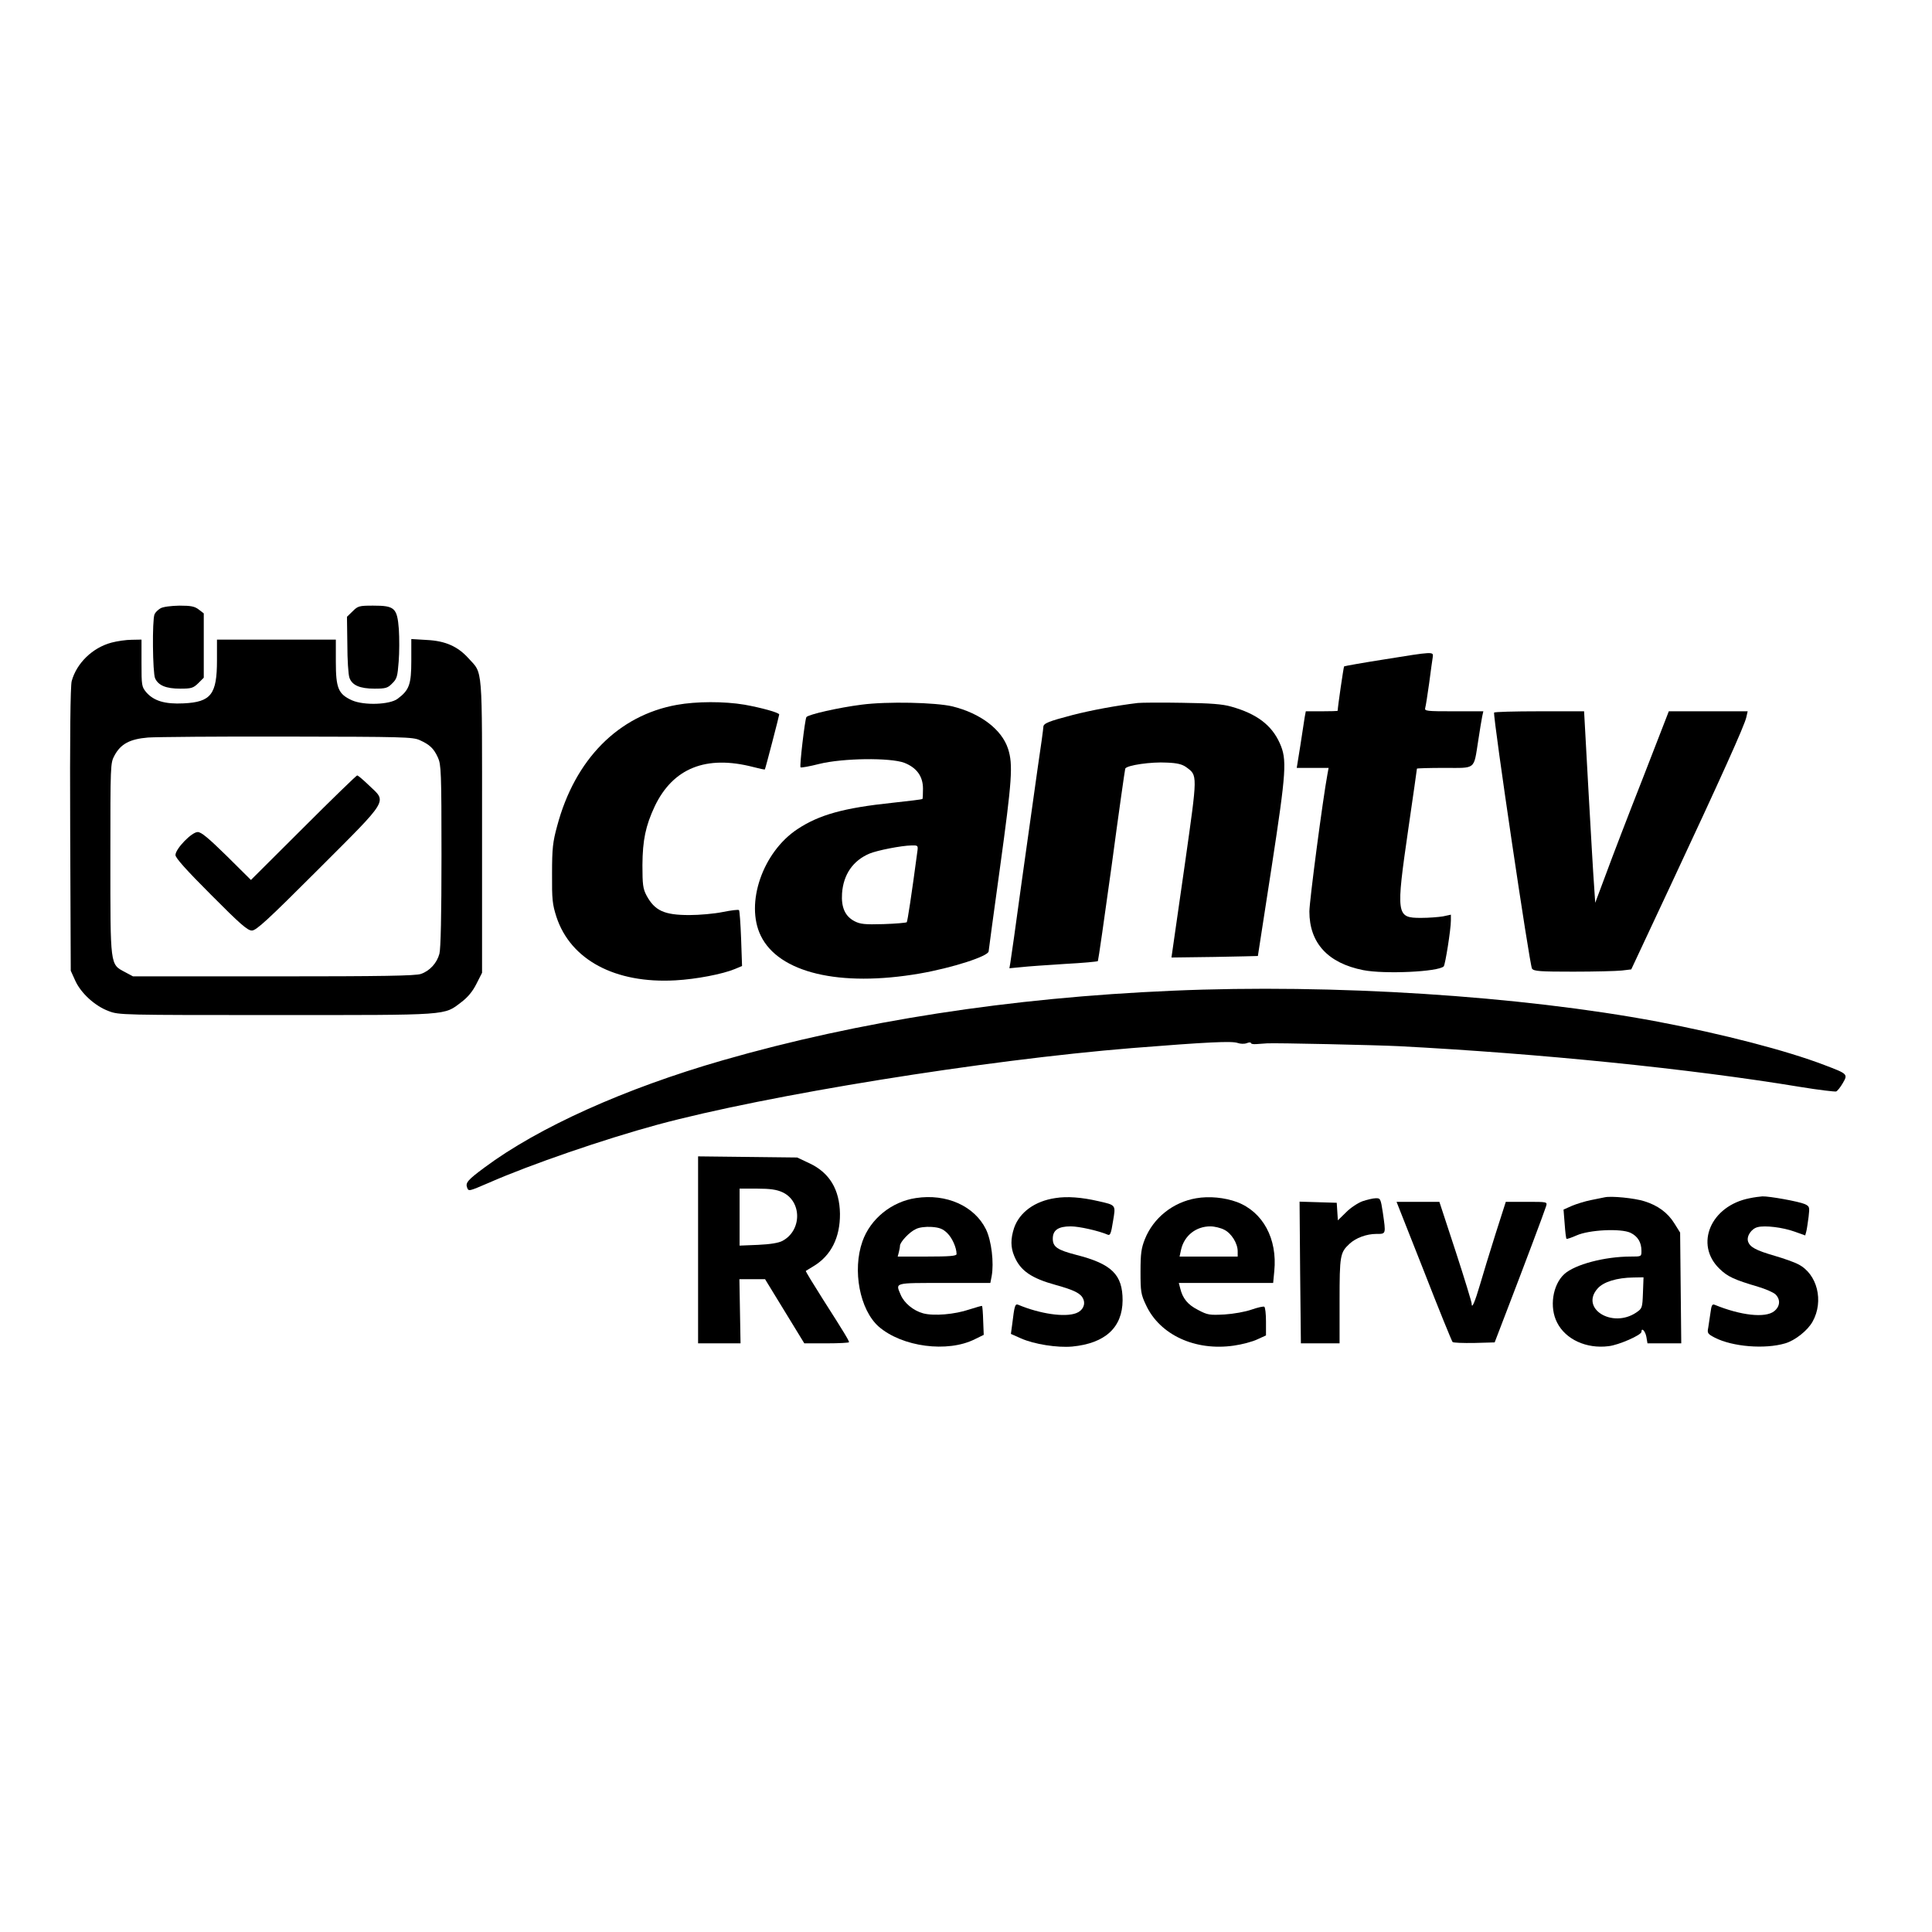
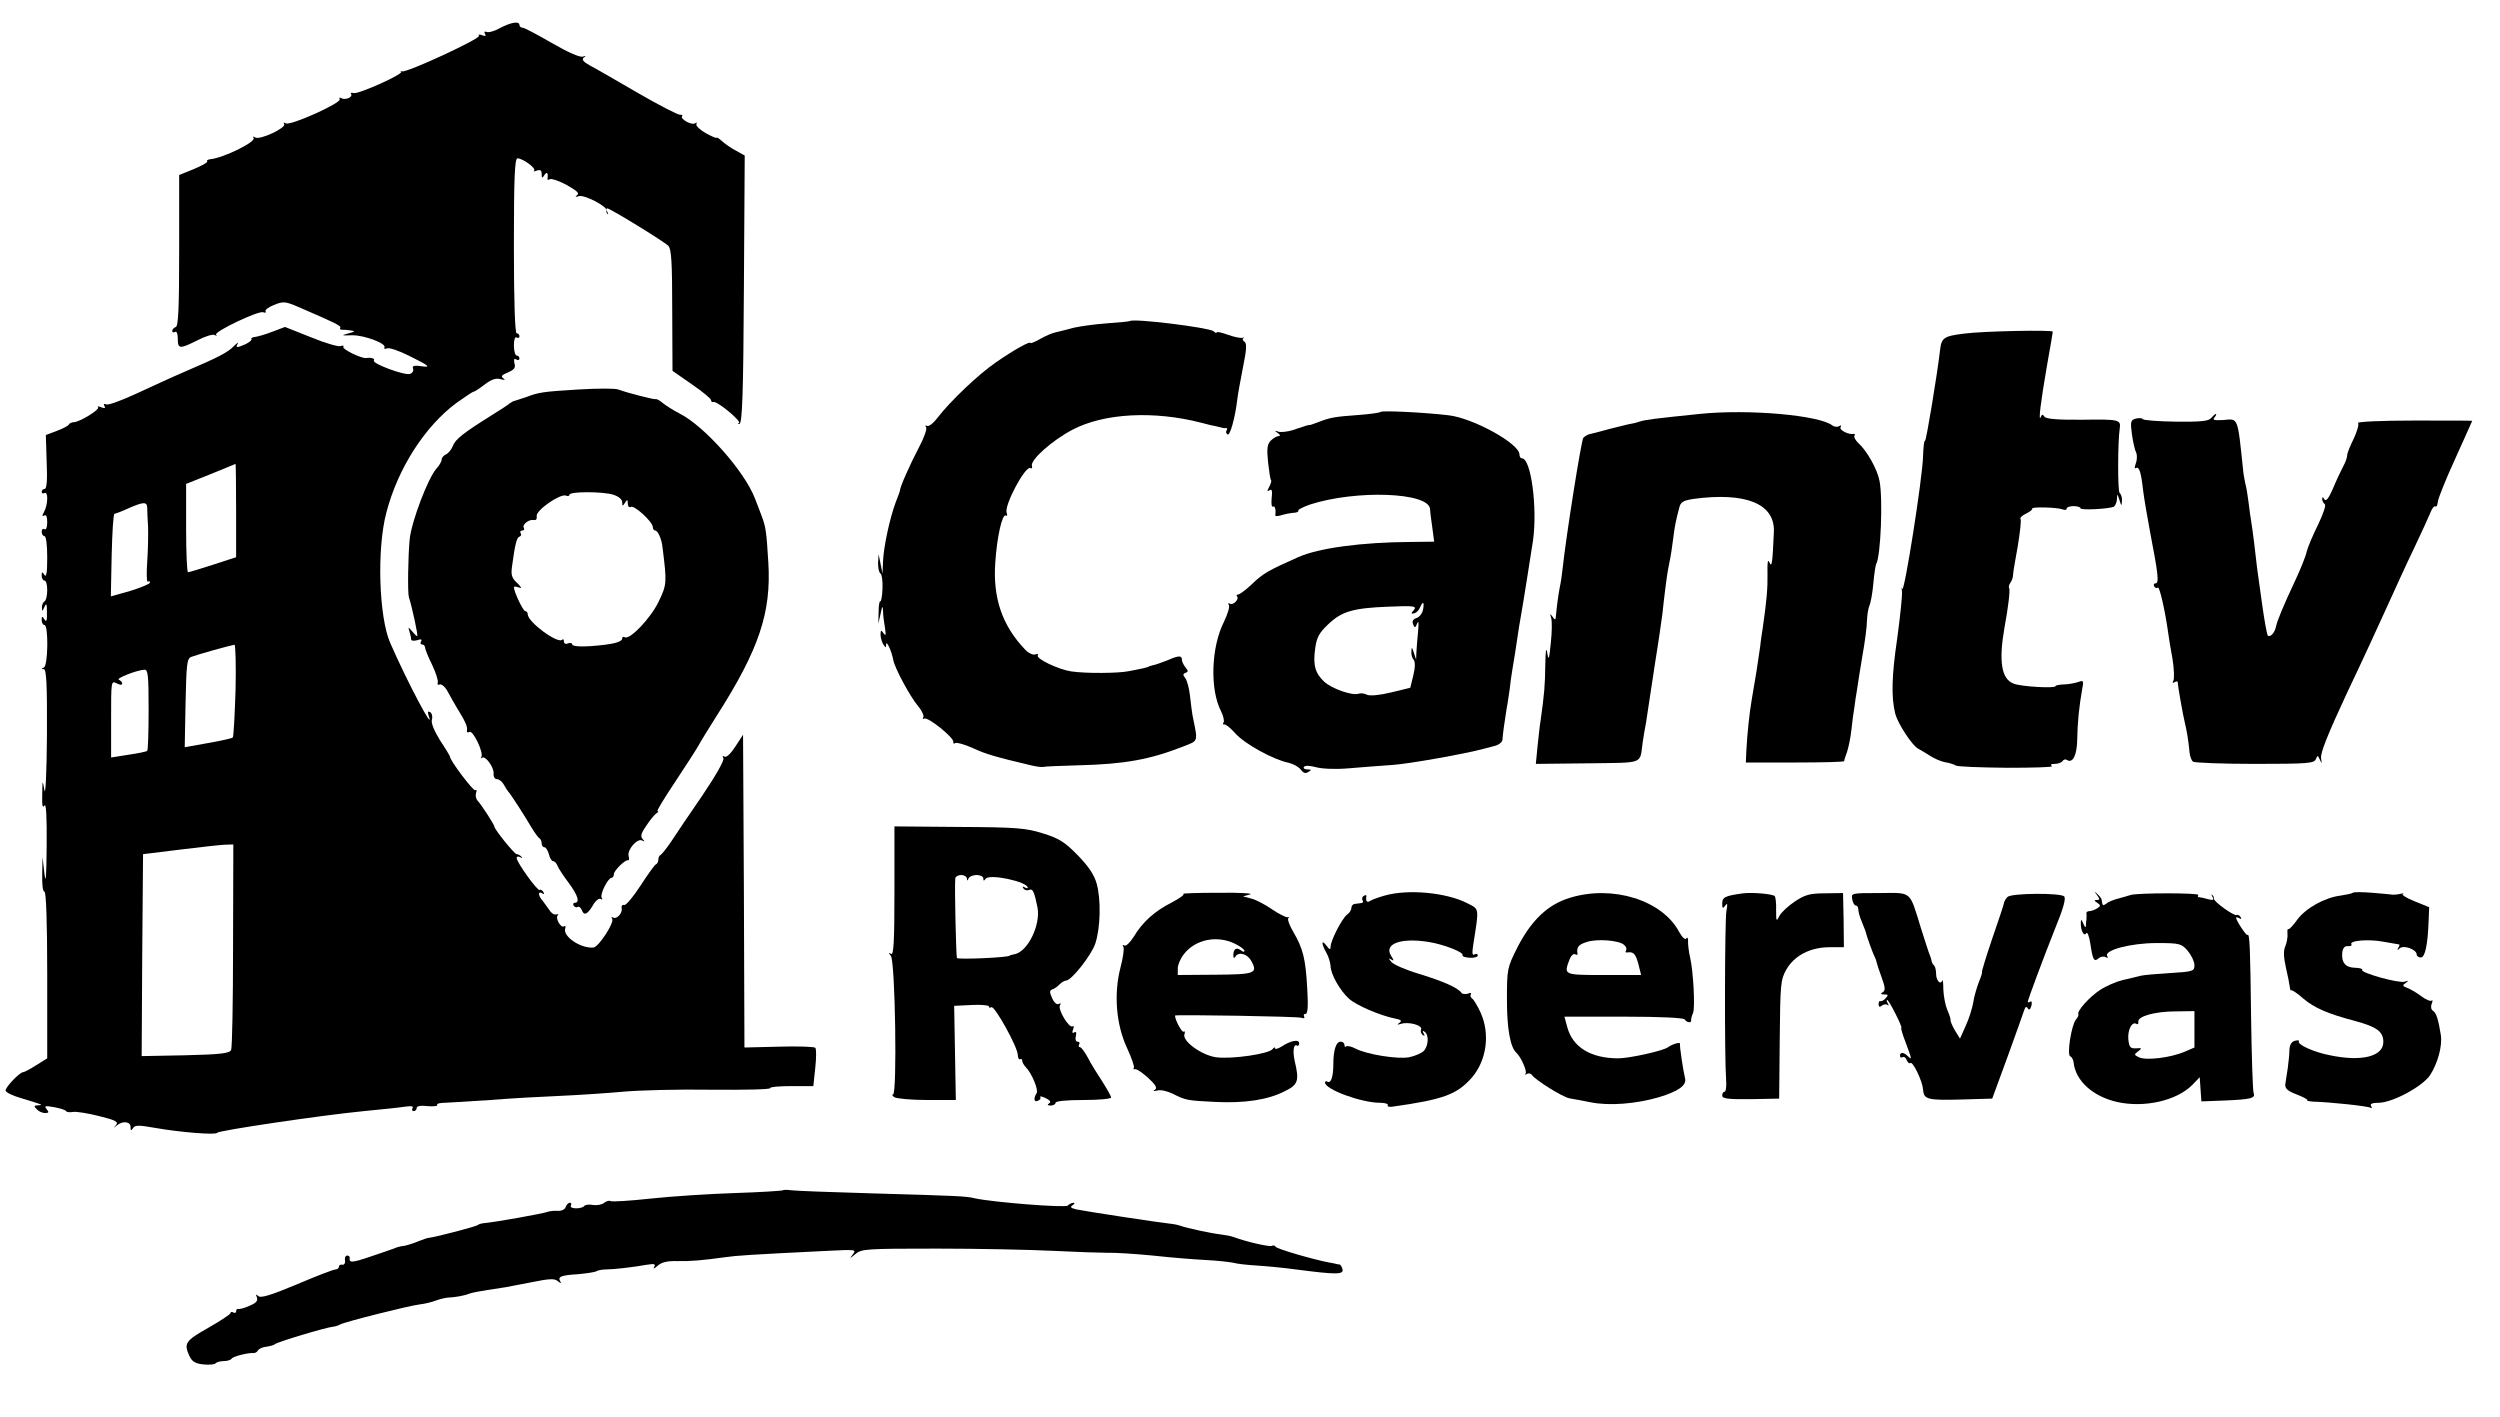
- <svg xmlns="http://www.w3.org/2000/svg" version="1.0" width="1024pt" height="1024pt" viewBox="0 0 1024 1024" preserveAspectRatio="xMidYMid meet">
-   <g transform="translate(0,1024) scale(0.1,-0.1)" fill="#000000" stroke="none">
-     <path d="M851 7016 c-14 -8 -28 -22 -32 -32 -13 -32 -10 -310 3 -339 17 -38 58 -55 133 -55 60 0 69 3 96 29 l29 29 0 171 0 170 -26 20 c-22 17 -41 21 -103 21 -45 -1 -86 -6 -100 -14z" />
-     <path d="M1869 7000 l-30 -29 2 -147 c0 -80 5 -159 11 -176 14 -40 55 -58 133 -58 59 0 70 3 94 28 25 24 28 37 34 115 4 48 4 125 1 172 -9 113 -22 125 -136 125 -75 0 -81 -2 -109 -30z" />
-     <path d="M591 6834 c-101 -27 -185 -109 -211 -204 -7 -26 -10 -293 -8 -787 l3 -748 24 -53 c30 -66 104 -134 177 -161 54 -21 72 -21 888 -21 929 0 887 -3 982 69 33 25 59 56 79 96 l30 59 0 775 c0 868 5 807 -72 892 -57 63 -122 92 -220 97 l-83 5 0 -115 c0 -126 -11 -156 -73 -202 -42 -31 -177 -36 -241 -8 -73 33 -86 64 -86 205 l0 117 -315 0 -315 0 0 -110 c0 -180 -31 -221 -177 -228 -99 -5 -158 13 -198 59 -24 29 -25 36 -25 155 l0 124 -52 -1 c-29 0 -77 -7 -107 -15z m1634 -517 c53 -24 74 -44 96 -92 17 -37 19 -76 19 -520 0 -315 -4 -494 -11 -520 -13 -49 -51 -91 -98 -107 -28 -10 -203 -13 -781 -13 l-745 0 -43 23 c-79 42 -77 28 -77 602 0 502 0 505 22 546 33 61 81 87 178 95 44 3 377 6 740 5 611 -1 663 -2 700 -19z" />
-     <path d="M1608 5853 l-278 -277 -128 127 c-97 95 -135 127 -154 127 -32 0 -118 -89 -118 -122 0 -15 56 -78 189 -211 154 -155 193 -189 216 -189 23 0 82 54 353 325 378 378 363 354 268 444 -30 29 -58 53 -63 53 -4 0 -133 -125 -285 -277z" />
-     <path d="M7337 6745 c-115 -18 -210 -35 -213 -37 -3 -4 -34 -216 -34 -235 0 -2 -38 -3 -85 -3 l-84 0 -6 -32 c-3 -18 -13 -86 -23 -150 l-19 -118 85 0 84 0 -6 -32 c-25 -134 -96 -675 -96 -729 0 -167 98 -274 286 -311 112 -22 397 -9 426 20 8 8 38 196 38 243 l0 31 -42 -9 c-24 -4 -76 -8 -116 -8 -132 0 -134 13 -67 476 25 171 45 312 45 315 0 2 65 4 145 4 170 0 155 -13 180 145 8 55 18 112 21 128 l6 27 -157 0 c-144 0 -156 1 -151 18 3 9 12 69 21 132 8 63 17 125 19 138 4 29 3 29 -257 -13z" />
-     <path d="M3587 6504 c-310 -56 -540 -289 -634 -642 -23 -84 -27 -118 -27 -252 -1 -138 2 -163 23 -229 75 -229 312 -355 631 -337 110 6 250 33 315 60 l38 16 -5 145 c-3 80 -8 148 -11 151 -3 4 -42 -1 -87 -10 -44 -9 -123 -16 -176 -16 -134 0 -184 23 -228 105 -18 35 -21 56 -21 160 1 133 17 208 65 311 97 203 272 273 521 209 34 -9 62 -15 63 -13 3 4 76 285 76 291 0 10 -95 36 -184 52 -108 18 -254 18 -359 -1z" />
-     <path d="M4566 6505 c-119 -15 -283 -52 -292 -66 -8 -13 -37 -260 -31 -266 3 -3 48 5 99 18 125 31 376 34 451 6 66 -26 99 -72 99 -137 0 -28 -1 -53 -3 -55 -2 -2 -74 -11 -159 -20 -257 -27 -388 -63 -504 -140 -184 -122 -277 -393 -194 -564 95 -197 418 -274 842 -201 173 30 366 92 366 118 0 4 27 203 60 442 64 465 70 547 43 631 -33 102 -145 188 -295 225 -89 21 -345 27 -482 9z m297 -772 c-32 -241 -53 -376 -57 -381 -4 -3 -59 -8 -124 -10 -98 -3 -123 0 -152 15 -51 26 -72 74 -67 148 7 100 58 174 146 211 41 17 168 42 222 43 33 1 35 -1 32 -26z" />
-     <path d="M6030 6514 c-115 -14 -245 -38 -346 -64 -126 -33 -154 -44 -154 -63 0 -7 -13 -105 -30 -217 -16 -113 -54 -385 -85 -605 -30 -220 -57 -413 -60 -428 l-5 -29 63 6 c34 4 138 11 232 17 93 5 171 12 174 15 2 2 35 230 73 506 37 277 70 508 72 514 7 18 138 37 221 32 55 -2 81 -9 102 -24 61 -45 61 -33 -6 -507 -34 -238 -64 -448 -67 -467 l-5 -35 228 3 c125 2 229 5 230 5 0 1 33 214 73 472 78 509 82 569 43 656 -43 96 -122 156 -258 194 -45 13 -109 18 -260 20 -110 2 -216 1 -235 -1z" />
-     <path d="M7919 6463 c-5 -33 189 -1343 201 -1357 10 -14 44 -16 219 -16 113 0 229 3 257 6 l50 6 214 457 c257 549 388 839 396 880 l7 31 -209 0 -209 0 -137 -353 c-76 -193 -164 -422 -195 -507 l-58 -155 -6 90 c-4 50 -17 278 -30 508 l-23 417 -238 0 c-131 0 -239 -3 -239 -7z" />
-     <path d="M6215 4989 c-864 -37 -1662 -161 -2385 -369 -521 -150 -977 -356 -1262 -568 -89 -66 -102 -81 -92 -107 8 -20 8 -20 115 26 223 98 611 231 894 308 581 157 1728 342 2515 406 402 32 530 38 560 27 14 -5 35 -6 48 -1 12 5 22 5 22 1 0 -5 12 -7 28 -6 15 1 41 3 57 4 43 3 581 -9 700 -15 746 -39 1540 -119 2127 -216 97 -16 183 -26 190 -24 7 3 23 23 35 44 28 48 27 49 -97 96 -201 77 -537 164 -884 230 -728 137 -1722 201 -2571 164z" />
-     <path d="M3700 3616 l0 -496 113 0 112 0 -3 170 -3 170 68 0 68 0 104 -170 104 -170 119 0 c65 0 118 3 118 6 0 8 -21 44 -138 227 -52 82 -93 149 -91 151 2 1 21 13 41 25 93 56 141 152 140 278 -2 128 -55 217 -161 267 l-66 31 -262 3 -263 3 0 -495z m447 305 c104 -48 104 -203 0 -258 -21 -11 -64 -18 -129 -21 l-98 -4 0 151 0 151 93 0 c69 0 103 -5 134 -19z" />
-     <path d="M4854 3890 c-128 -19 -241 -110 -283 -230 -54 -153 -14 -362 86 -451 124 -108 365 -140 510 -67 l47 23 -3 75 c-1 41 -4 76 -6 78 -1 2 -31 -7 -66 -18 -79 -27 -190 -36 -246 -21 -52 14 -101 55 -119 98 -28 66 -39 63 231 63 l244 0 7 36 c13 71 -1 188 -30 248 -61 124 -210 191 -372 166z m166 -185 c27 -26 50 -78 50 -112 0 -10 -38 -13 -156 -13 l-156 0 6 23 c3 12 6 27 6 34 0 20 52 75 85 89 17 9 52 13 83 11 41 -3 59 -10 82 -32z" />
-     <path d="M5594 3890 c-109 -16 -190 -75 -219 -158 -19 -58 -19 -103 1 -150 32 -77 90 -117 221 -153 97 -27 131 -44 144 -73 14 -30 -2 -63 -37 -76 -60 -23 -191 -4 -306 44 -18 8 -21 -3 -33 -102 l-7 -52 54 -24 c70 -31 192 -50 271 -43 175 17 266 101 267 245 0 136 -57 193 -246 241 -100 26 -124 42 -124 86 0 45 29 65 95 65 44 0 147 -23 196 -44 13 -6 18 6 28 70 15 89 18 86 -79 108 -87 20 -164 26 -226 16z" />
-     <path d="M6340 3889 c-123 -21 -227 -104 -272 -217 -19 -48 -23 -76 -23 -172 0 -106 2 -120 29 -177 73 -158 261 -245 466 -215 43 6 99 21 124 33 l46 21 0 74 c0 40 -4 75 -9 78 -5 3 -35 -4 -67 -15 -34 -12 -96 -23 -144 -26 -79 -4 -89 -3 -140 24 -55 28 -82 61 -95 116 l-7 27 250 0 250 0 6 63 c17 171 -60 314 -198 366 -66 24 -147 32 -216 20z m149 -167 c38 -19 71 -72 71 -114 l0 -28 -154 0 -154 0 8 37 c17 74 79 123 155 123 22 0 55 -8 74 -18z" />
-     <path d="M8505 3894 c-11 -2 -44 -9 -74 -15 -30 -6 -75 -20 -99 -30 l-45 -20 6 -75 c3 -42 7 -78 10 -80 2 -2 26 6 53 18 67 30 235 38 286 14 39 -19 58 -51 58 -96 0 -30 0 -30 -57 -30 -138 0 -296 -42 -352 -93 -62 -57 -80 -176 -38 -257 45 -89 155 -140 273 -125 54 6 174 59 174 76 0 25 20 5 26 -26 l6 -35 90 0 89 0 -3 293 -3 294 -30 48 c-35 57 -88 96 -159 118 -53 17 -177 29 -211 21z m203 -506 c-3 -81 -4 -83 -36 -105 -127 -85 -299 22 -204 128 31 35 102 57 190 58 l53 1 -3 -82z" />
-     <path d="M9273 3889 c-206 -40 -293 -245 -159 -374 43 -42 79 -58 204 -95 40 -12 82 -30 93 -41 27 -27 24 -64 -8 -89 -47 -37 -177 -22 -314 34 -14 6 -18 -2 -23 -41 -4 -26 -9 -62 -12 -80 -6 -29 -3 -33 35 -53 94 -48 265 -62 373 -30 52 15 119 68 145 115 61 109 25 253 -76 304 -20 11 -77 31 -125 45 -100 29 -131 46 -141 76 -9 28 18 68 51 76 39 10 132 -1 196 -24 l56 -20 6 22 c3 12 8 47 12 77 6 52 5 55 -20 67 -32 14 -187 42 -225 41 -14 -1 -45 -5 -68 -10z" />
-     <path d="M7221 3873 c-24 -9 -64 -35 -87 -59 l-43 -42 -3 46 -3 47 -98 3 -99 3 3 -376 4 -375 102 0 103 0 0 225 c0 241 3 256 52 302 34 32 91 53 143 53 52 0 51 -3 34 115 -11 72 -13 75 -38 74 -14 0 -46 -8 -70 -16z" />
-     <path d="M7547 3503 c79 -203 148 -372 152 -376 4 -4 56 -6 115 -5 l108 3 69 180 c88 229 195 513 204 543 6 22 6 22 -104 22 l-110 0 -55 -172 c-30 -95 -67 -216 -82 -268 -27 -92 -44 -131 -44 -99 0 8 -38 133 -85 277 l-86 262 -113 0 -114 0 145 -367z" />
+ <svg xmlns="http://www.w3.org/2000/svg" width="900" height="510" preserveAspectRatio="xMidYMid meet" version="1.0">
+   <g>
+     <g id="svg_1" fill="#000000" transform="translate(0 1024) scale(0.1 -0.1)">
+       <path id="svg_2" d="m1800,10139c-19,-11 -41,-17 -48,-14c-8,3 -10,0 -6,-7c5,-8 2,-9 -10,-5c-9,4 -15,3 -12,-2c7,-10 -257,-132 -276,-128c-7,2 -9,2 -4,-1c13,-7 -156,-83 -171,-77c-8,2 -12,1 -9,-4c7,-11 -22,-23 -36,-14c-6,3 -8,2 -5,-4c8,-13 -178,-97 -194,-87c-7,4 -10,3 -6,-3c8,-13 -87,-58 -104,-48c-7,5 -10,4 -6,-2c9,-14 -110,-72 -155,-76c-9,-1 -15,-4 -12,-8c2,-4 -20,-16 -49,-28l-52,-21l0,-272c0,-208 -3,-272 -12,-275c-7,-3 -13,-9 -13,-14c0,-6 5,-7 10,-4c6,4 10,-7 10,-24c0,-38 7,-38 71,-6c27,14 55,23 62,19c7,-4 9,-4 5,1c-10,10 152,87 169,81c8,-3 12,-2 9,3c-3,5 10,15 30,23c34,14 41,13 88,-7c132,-57 155,-68 151,-75c-3,-4 1,-8 8,-7c6,0 21,-1 32,-3c15,-2 13,-4 -10,-10c-28,-8 -27,-8 12,-7c44,1 126,-30 117,-44c-3,-5 2,-6 10,-3c8,3 43,-9 77,-26c77,-38 83,-44 43,-38c-23,3 -31,1 -27,-9c3,-7 -2,-16 -11,-19c-18,-7 -137,37 -130,48c5,7 -10,12 -28,9c-17,-2 -87,32 -82,40c3,5 -2,6 -10,3c-8,-3 -56,11 -107,32l-93,37l-45,-17c-25,-10 -54,-18 -63,-19c-9,-1 -15,-4 -13,-8c3,-3 -7,-11 -21,-18c-32,-14 -37,-14 -28,2c4,6 -2,3 -13,-8c-22,-23 -52,-39 -173,-91c-47,-20 -127,-57 -179,-81c-52,-24 -100,-42 -108,-39c-9,4 -11,1 -7,-6c5,-8 1,-9 -12,-4c-10,4 -15,4 -11,0c8,-8 -67,-54 -88,-54c-7,0 -15,-4 -17,-8c-1,-4 -21,-15 -43,-23l-40,-15l3,-97c3,-66 0,-97 -7,-97c-6,0 -11,-5 -11,-11c0,-5 5,-7 10,-4c14,8 13,-41 -1,-67c-8,-15 -8,-19 0,-14c7,5 11,-4 11,-24c0,-18 -4,-29 -10,-25c-5,3 -10,-1 -10,-9c0,-9 5,-16 10,-16c6,0 10,-32 10,-77c0,-54 -3,-73 -10,-63c-8,13 -10,12 -10,-2c0,-10 5,-18 10,-18c6,0 10,-15 10,-34c0,-19 -4,-38 -10,-41c-5,-3 -10,-14 -9,-23c0,-14 2,-13 9,3c7,16 9,11 9,-20c1,-29 -2,-36 -9,-25c-8,13 -10,12 -10,-2c0,-10 5,-18 10,-18c15,0 13,-147 -2,-153c-10,-4 -10,-6 0,-6c9,-1 12,-55 11,-238c-1,-132 -5,-220 -9,-198c-7,39 -7,39 -8,-15c-1,-39 1,-51 8,-40c6,10 9,-39 8,-145c-1,-113 -3,-142 -8,-100l-7,60l-1,-62c-1,-37 2,-63 8,-63c6,0 10,-107 10,-300l0,-300l-40,-25c-22,-14 -43,-25 -47,-25c-12,0 -63,-53 -63,-66c0,-6 26,-19 58,-28c79,-24 79,-24 59,-25c-15,-1 -16,-3 -5,-14c7,-8 21,-14 30,-14c14,0 15,3 6,14c-10,12 -6,13 28,7c21,-4 40,-10 42,-14c1,-4 13,-5 25,-3c12,2 55,-5 94,-15c61,-15 71,-21 60,-33c-10,-12 -10,-12 3,-1c21,18 50,15 50,-5c0,-14 2,-15 9,-4c7,11 20,11 77,1c89,-16 223,-27 226,-18c4,8 374,63 528,78c63,6 130,13 148,16c23,3 32,2 27,-5c-3,-6 -1,-11 4,-11c6,0 11,5 11,11c0,7 15,10 39,7c22,-2 37,0 35,4c-3,5 10,8 28,8c18,1 92,5 163,10c72,6 186,12 255,15c69,3 170,10 225,15c55,5 197,9 317,7c119,-1 214,1 211,6c-2,4 32,7 75,7l80,0l7,66c4,36 4,69 0,72c-4,4 -63,6 -131,4l-124,-3l-2,563l-3,563l-28,-43c-16,-25 -32,-40 -39,-36c-7,4 -8,3 -4,-5c5,-7 -26,-61 -75,-134c-46,-67 -97,-142 -113,-167c-17,-25 -34,-46 -38,-48c-5,-2 -8,-10 -8,-17c0,-7 -4,-15 -9,-17c-4,-1 -29,-36 -55,-76c-25,-39 -52,-71 -58,-70c-7,2 -12,-3 -10,-11c4,-18 -18,-42 -31,-34c-6,3 -7,1 -3,-5c8,-14 -49,-101 -67,-103c-46,-5 -113,41 -102,69c2,7 1,10 -5,7c-11,-7 -32,30 -22,40c4,3 1,5 -6,3c-8,-2 -19,6 -25,17c-7,10 -18,25 -24,33c-16,17 -17,36 -1,26c7,-5 8,-3 4,5c-5,7 -10,10 -13,7c-7,-6 -83,100 -83,115c0,6 6,7 13,3c7,-4 9,-3 4,2c-5,5 -12,9 -17,9c-8,0 -80,89 -80,99c0,6 -44,75 -61,94c-6,7 -8,20 -5,28c3,8 2,13 -3,9c-7,-4 -91,107 -91,121c0,2 -16,29 -36,59c-22,36 -33,63 -29,75c3,10 0,22 -6,26c-9,5 -10,2 -6,-12c25,-71 -77,121 -138,261c-41,93 -49,339 -14,470c41,158 138,310 253,395c31,22 58,40 61,40c4,0 22,12 40,26c24,18 41,24 57,19c15,-4 19,-3 10,3c-10,7 -6,12 16,21c23,10 29,17 24,33c-3,14 -1,19 6,14c7,-4 12,-2 12,3c0,6 -4,11 -10,11c-5,0 -10,16 -10,36c0,21 4,33 10,29c6,-3 10,-1 10,4c0,6 -4,11 -10,11c-6,0 -10,112 -10,315c0,245 3,315 13,315c19,0 68,-36 60,-44c-4,-4 0,-4 10,0c12,4 17,1 17,-12c0,-16 2,-17 10,-4c9,14 14,7 11,-13c-1,-5 3,-6 9,-2c5,3 33,-6 60,-21c36,-20 47,-30 38,-36c-9,-6 -7,-8 7,-4c20,5 101,-37 98,-51c-1,-5 1,-10 4,-13c4,-3 3,1 -1,8c-4,6 -4,12 0,12c10,0 204,-119 220,-135c11,-11 14,-59 14,-232l1,-218l69,-48c39,-27 70,-52 70,-58c0,-5 4,-8 8,-6c14,4 104,-71 92,-76c-6,-3 -5,-4 2,-3c10,2 14,104 16,484l3,482l-32,18c-18,9 -40,25 -51,35c-10,9 -18,14 -18,11c0,-3 -18,5 -40,17c-21,12 -36,27 -33,32c3,6 1,7 -5,3c-13,-8 -56,17 -46,26c3,3 -1,5 -8,5c-7,-1 -75,34 -151,78c-76,44 -153,89 -173,99c-25,14 -31,22 -22,29c9,6 8,7 -4,3c-11,-3 -54,16 -111,49c-52,30 -99,55 -105,55c-7,0 -12,5 -12,10c0,15 -30,10 -70,-11zm-950,-1737l0,-168l-83,-27c-46,-15 -86,-27 -90,-27c-4,0 -7,72 -7,159l0,159l88,35c48,20 88,36 90,37c1,0 2,-76 2,-168zm-320,11c0,-10 1,-40 3,-68c1,-27 0,-84 -3,-127c-3,-42 -2,-74 2,-72c5,3 8,1 8,-3c0,-5 -32,-18 -70,-30l-71,-20l3,148c2,82 6,149 10,149c4,1 27,9 50,20c55,24 67,24 68,3zm318,-658c-3,-91 -7,-167 -10,-170c-3,-3 -43,-12 -89,-20c-46,-8 -84,-15 -84,-15c0,0 1,72 3,159c3,139 5,160 20,166c17,7 138,41 156,44c4,0 6,-73 4,-164zm-313,-69c0,-79 -2,-147 -5,-149c-3,-3 -33,-9 -67,-14l-63,-10l0,139c0,136 0,138 20,128c12,-6 20,-7 20,-1c0,5 -6,11 -12,14c-13,4 65,35 92,36c13,1 15,-21 15,-143zm304,-848c0,-200 -3,-370 -7,-378c-6,-12 -37,-16 -165,-19l-157,-3l2,363l3,364l130,16c72,9 145,17 163,18l32,1l-1,-362z" />
+       <path id="svg_3" d="m4067,9084c-1,-1 -38,-5 -82,-8c-44,-3 -98,-11 -120,-16c-22,-6 -50,-13 -63,-16c-12,-2 -38,-13 -57,-24c-19,-11 -35,-17 -35,-15c0,9 -59,-24 -124,-69c-63,-43 -164,-139 -211,-200c-15,-20 -32,-33 -38,-29c-6,3 -7,1 -3,-5c4,-6 -8,-40 -27,-75c-30,-57 -67,-140 -67,-152c0,-3 -7,-22 -15,-42c-21,-55 -44,-161 -46,-213l-2,-45l-7,35l-7,35l-2,-32c0,-17 3,-34 9,-38c5,-3 8,-28 7,-54c-1,-27 -5,-48 -8,-46c-3,2 -6,-15 -6,-38l-1,-42l8,35c6,30 8,31 9,9c0,-15 4,-42 7,-60c4,-26 3,-30 -5,-19c-9,13 -11,12 -11,-5c0,-11 5,-27 10,-35c9,-13 10,-13 10,0c1,17 20,-24 26,-57c6,-30 60,-130 89,-165c14,-16 22,-35 19,-40c-4,-6 -2,-8 3,-5c13,8 109,-70 105,-84c-1,-6 2,-8 7,-4c6,3 34,-5 63,-18c47,-22 82,-32 213,-63c17,-4 35,-6 40,-5c6,2 64,4 130,6c161,4 253,20 373,67c58,23 55,14 35,113c-2,11 -6,43 -9,70c-3,28 -11,56 -17,64c-9,11 -9,15 1,19c10,3 10,7 0,19c-7,9 -13,21 -13,27c0,17 -11,17 -52,-1c-21,-8 -45,-17 -53,-18c-8,-2 -15,-4 -15,-5c0,-1 -9,-3 -20,-6c-11,-2 -33,-7 -50,-10c-37,-8 -156,-9 -209,-1c-46,7 -128,46 -120,58c3,5 -1,6 -9,3c-8,-3 -25,5 -37,18c-82,86 -116,185 -107,313c6,91 25,177 38,169c5,-3 6,2 3,10c-10,26 68,172 86,161c5,-3 7,0 5,7c-8,21 73,93 146,131c114,60 294,69 464,25c22,-6 47,-12 55,-13c8,-2 17,-4 20,-5c3,-1 9,-2 13,-1c5,1 6,-3 3,-8c-4,-5 -2,-12 3,-15c9,-6 27,58 35,124c2,19 12,73 21,119c13,64 14,85 5,91c-7,4 -8,10 -4,12c5,3 3,3 -3,2c-7,-2 -31,3 -53,11c-22,8 -40,12 -40,8c0,-3 -6,-1 -12,5c-18,13 -289,47 -301,36z" />
+       <path id="svg_4" d="m7071,9039c-74,-9 -82,-15 -87,-61c-10,-86 -50,-329 -54,-325c-3,3 -6,-23 -7,-56c-2,-78 -68,-497 -75,-477c-3,8 -3,4 -1,-8c2,-13 -6,-89 -17,-170c-20,-136 -22,-211 -7,-272c10,-36 60,-113 82,-125c11,-6 31,-18 45,-27c14,-9 37,-19 52,-22c15,-2 33,-8 39,-12c6,-4 89,-7 184,-8c95,0 168,2 162,6c-7,5 -3,8 10,8c12,0 25,5 28,10c4,6 11,8 16,4c21,-13 36,17 37,73c1,64 7,119 17,177c7,37 7,38 -16,30c-13,-4 -36,-8 -51,-8c-16,-1 -28,-3 -28,-6c0,-9 -125,-2 -151,9c-44,16 -54,81 -33,201c14,75 21,136 17,143c-3,4 0,13 5,20c5,7 9,19 9,27c0,8 8,55 17,104c8,49 13,93 10,97c-3,5 6,14 20,20c14,7 24,15 22,18c-5,7 90,5 110,-3c8,-3 14,-2 14,3c0,5 11,9 25,9c14,0 25,-4 25,-8c0,-7 92,-3 118,5c6,2 12,15 13,27c1,22 1,22 9,-2c7,-23 8,-23 9,-3c1,12 -3,24 -8,28c-8,4 -7,188 0,232c5,32 -2,34 -132,32c-93,-1 -134,3 -139,11c-6,9 -9,9 -13,-1c-10,-22 0,57 22,184c12,66 21,121 21,123c0,7 -253,2 -319,-7z" />
+       <path id="svg_5" d="m2085,8838c-131,-8 -145,-10 -192,-28c-18,-6 -36,-12 -40,-13c-4,0 -12,-5 -18,-9c-5,-5 -33,-23 -62,-41c-104,-65 -134,-88 -143,-113c-5,-13 -17,-27 -25,-30c-8,-4 -15,-12 -15,-18c0,-7 -8,-21 -18,-32c-31,-34 -90,-190 -97,-254c-6,-60 -8,-194 -3,-210c12,-37 34,-140 30,-140c-3,0 -11,8 -19,18c-14,16 -14,16 -9,-1c3,-10 6,-23 6,-28c0,-6 9,-7 21,-4c15,5 19,4 15,-4c-4,-6 -2,-11 3,-11c6,0 11,-5 11,-10c0,-6 11,-34 25,-62c14,-29 23,-58 21,-65c-3,-7 1,-10 8,-7c6,2 20,-10 29,-28c10,-18 23,-42 30,-53c32,-52 41,-71 38,-84c-1,-7 2,-10 9,-6c12,8 52,-74 43,-90c-4,-5 -3,-7 2,-3c11,10 44,-34 42,-57c-1,-11 4,-20 12,-20c8,0 19,-9 25,-20c6,-11 13,-22 16,-25c7,-7 54,-79 81,-125c13,-22 27,-41 31,-43c4,-2 8,-10 8,-18c0,-8 4,-14 10,-14c5,0 12,-11 16,-25c3,-14 10,-25 15,-25c5,0 13,-8 16,-17c4,-10 22,-37 40,-61c33,-44 42,-72 22,-72c-5,0 -7,-5 -4,-10c4,-6 10,-8 15,-5c4,3 10,-2 14,-10c8,-23 20,-18 40,15c9,17 22,27 28,24c7,-4 8,-2 4,4c-7,13 23,72 36,72c4,0 8,6 8,13c0,13 41,53 51,50c4,-1 5,6 2,15c-6,23 32,66 49,56c10,-5 10,-4 1,6c-8,9 -5,21 14,48c13,20 30,40 36,44c7,4 9,8 4,8c-4,0 24,46 62,103c37,56 76,116 85,132c9,17 39,65 66,108c152,238 197,371 186,552c-7,114 -9,128 -25,170c-6,17 -17,44 -23,60c-37,98 -182,261 -271,306c-23,12 -50,29 -61,38c-10,9 -21,15 -25,14c-6,-2 -97,21 -136,35c-11,4 -74,4 -140,0zm123,-379c19,-6 32,-17 32,-27c0,-15 2,-15 10,-2c8,13 10,12 10,-3c0,-10 5,-15 11,-12c12,8 79,-54 79,-72c0,-7 4,-13 9,-13c9,0 23,-30 26,-60c16,-128 16,-134 -14,-196c-28,-59 -104,-139 -122,-128c-5,3 -9,1 -9,-4c0,-14 -35,-22 -112,-28c-41,-3 -68,0 -68,6c0,5 -7,7 -15,4c-8,-4 -15,-1 -15,7c0,7 -3,10 -6,6c-16,-16 -123,63 -124,91c0,6 -4,12 -9,12c-8,0 -41,70 -41,86c0,3 8,3 18,-1c12,-4 10,0 -6,16c-19,17 -23,29 -19,58c11,81 17,106 27,109c6,2 8,8 4,13c-3,5 0,9 6,9c6,0 9,4 6,9c-8,12 18,32 35,29c9,-2 13,4 11,14c-3,21 84,81 105,74c7,-3 13,-2 13,3c0,12 120,12 158,0z" />
+       <path id="svg_6" d="m4970,8757c-3,-3 -39,-8 -80,-11c-84,-6 -102,-9 -145,-26c-16,-6 -30,-11 -30,-10c0,1 -7,-1 -15,-3c-8,-3 -30,-10 -48,-16c-18,-5 -40,-8 -50,-5c-14,5 -15,4 -2,-5c9,-6 10,-11 3,-11c-6,0 -19,-7 -28,-16c-13,-13 -15,-29 -10,-78c4,-33 8,-63 11,-65c2,-2 -1,-13 -7,-24c-8,-15 -8,-18 1,-12c9,6 11,-2 8,-28c-2,-20 0,-33 4,-31c8,5 12,-11 9,-30c-1,-5 8,-5 21,-1c13,4 33,8 45,9c11,0 19,4 17,8c-2,3 17,13 43,22c165,53 426,44 431,-16c0,-7 4,-37 8,-65l7,-53l-84,-1c-177,-1 -333,-22 -406,-55c-106,-47 -127,-59 -164,-95c-22,-21 -46,-39 -51,-39c-6,0 -8,-3 -5,-7c10,-9 -14,-34 -26,-26c-6,3 -7,1 -3,-5c4,-6 -5,-34 -18,-61c-46,-91 -51,-243 -10,-322c8,-16 12,-34 9,-40c-4,-5 -3,-8 2,-7c5,2 23,-13 41,-33c33,-37 136,-94 191,-105c17,-4 37,-15 44,-25c9,-12 17,-15 27,-8c12,7 12,9 -3,9c-10,0 -16,4 -13,9c4,6 21,5 44,-1c21,-6 71,-8 117,-4c44,4 114,9 156,12c61,4 262,40 329,58c8,2 27,7 42,11c15,4 27,14 27,23c1,18 6,56 15,112c4,19 8,51 11,70c2,19 6,49 9,66c6,33 15,93 21,134c2,14 6,39 9,55c9,49 35,216 45,280c16,117 -7,295 -40,295c-5,0 -9,6 -9,14c0,39 -167,131 -255,141c-83,10 -240,18 -245,12zm153,-712c-3,-13 -13,-27 -24,-30c-12,-4 -16,-12 -12,-22c6,-15 8,-14 15,3c5,12 6,1 3,-30c-3,-27 -5,-61 -6,-75l-1,-26l-8,25c-7,21 -8,22 -9,5c-1,-12 3,-25 8,-30c6,-6 6,-28 -1,-56l-11,-45l-70,-17c-41,-10 -76,-13 -86,-8c-9,5 -22,6 -29,4c-23,-9 -98,18 -125,43c-33,31 -41,61 -32,122c5,37 15,55 46,84c49,47 89,59 218,64c93,4 102,2 91,-12c-11,-12 -11,-15 1,-12c8,2 17,11 21,21c11,25 16,21 11,-8z" />
+       <path id="svg_7" d="m6120,8750c-166,-17 -195,-21 -215,-27c-11,-4 -27,-8 -35,-9c-8,-1 -42,-10 -75,-18c-33,-9 -66,-18 -73,-19c-7,-2 -16,-7 -22,-13c-7,-7 -62,-353 -75,-474c-2,-19 -6,-48 -10,-65c-5,-27 -10,-62 -14,-105c-1,-13 -3,-13 -12,0c-9,12 -10,11 -5,-4c4,-11 3,-52 -1,-90c-6,-61 -8,-66 -13,-36c-4,23 -6,7 -7,-45c-1,-72 -3,-101 -17,-200c-3,-16 -7,-58 -11,-93l-6,-62l187,2c209,3 186,-5 198,78c3,19 8,51 12,70c3,19 7,46 9,60c2,14 13,85 24,158c12,73 23,152 26,175c2,23 7,62 10,87c3,25 8,61 12,80c10,50 11,60 17,105c5,41 9,60 21,106c5,22 14,27 52,33c187,25 292,-17 289,-117c-5,-114 -7,-132 -16,-112c-6,14 -8,1 -7,-40c1,-53 -3,-97 -17,-195c-2,-14 -7,-43 -9,-65c-8,-58 -18,-122 -31,-195c-8,-46 -16,-123 -19,-180l-2,-45l178,0c97,0 177,2 176,5c0,3 4,17 10,32c5,15 13,51 16,80c3,29 8,67 11,83c2,17 6,44 9,60c2,17 11,71 19,120c9,50 17,108 17,130c1,22 5,47 9,55c4,8 11,44 14,79c3,35 8,66 10,70c17,27 25,240 12,301c-8,41 -45,107 -75,134c-11,10 -18,23 -15,28c3,4 2,7 -3,6c-17,-4 -53,14 -47,24c4,7 2,8 -5,4c-6,-4 -17,-3 -24,2c-45,37 -302,60 -477,42z" />
+       <path id="svg_8" d="m7960,8735c-9,-11 -36,-14 -127,-13c-63,1 -116,5 -119,9c-2,4 -13,5 -25,2c-19,-5 -20,-11 -14,-57c4,-28 11,-58 15,-65c4,-8 4,-26 -1,-39c-5,-14 -5,-21 0,-17c12,7 19,-15 26,-79c3,-26 15,-96 26,-155c29,-149 32,-181 19,-181c-6,0 -8,-5 -5,-11c4,-6 10,-8 13,-4c6,6 26,-82 37,-160c2,-16 9,-60 16,-97c6,-37 7,-73 3,-79c-4,-8 -3,-9 4,-5c7,4 12,4 12,-1c0,-12 18,-114 25,-143c7,-29 13,-62 17,-105c1,-16 7,-33 13,-37c5,-4 106,-8 223,-8c190,0 213,2 219,17c6,15 7,15 15,-3c7,-15 7,-14 4,6c-4,17 24,87 93,235c55,115 119,255 144,310c25,55 68,150 97,210c29,61 56,120 61,133c5,13 12,21 16,19c5,-3 8,5 9,16c1,12 29,82 63,156c33,74 61,135 61,136c0,1 -94,1 -210,1c-115,0 -206,-4 -201,-9c4,-4 -3,-29 -15,-55c-13,-26 -24,-53 -24,-60c0,-8 -6,-26 -14,-40c-8,-15 -25,-51 -37,-80c-15,-35 -25,-48 -31,-40c-5,10 -8,10 -8,1c0,-6 4,-14 9,-18c6,-3 -6,-36 -24,-74c-19,-38 -37,-81 -41,-97c-3,-16 -21,-60 -39,-99c-45,-96 -66,-147 -71,-169c-4,-23 -21,-42 -30,-34c-3,4 -12,53 -20,110c-19,133 -21,151 -29,223c-4,33 -9,69 -11,80c-2,11 -6,40 -9,65c-3,25 -8,56 -12,70c-3,14 -7,36 -8,50c-20,191 -17,183 -70,178c-34,-2 -41,0 -33,9c6,7 8,13 5,13c-2,0 -10,-7 -17,-15z" />
+       <path id="svg_9" d="m3220,7032c0,-184 -3,-232 -12,-226c-10,6 -10,5 -1,-7c16,-19 23,-499 8,-499c-5,0 -3,-5 5,-10c8,-5 61,-10 118,-10l103,0l-3,169l-3,170l63,3c34,2 62,-1 62,-5c0,-5 4,-6 9,-3c11,7 93,-140 95,-171c0,-11 4,-19 9,-16c4,2 7,0 7,-6c0,-5 6,-16 13,-23c21,-21 46,-81 39,-93c-12,-19 -10,-34 4,-28c8,3 12,9 9,13c-3,5 6,3 19,-3c16,-8 21,-14 13,-19c-8,-5 -6,-8 6,-8c9,0 17,5 17,10c0,6 40,10 100,10c55,0 100,4 100,9c0,5 -15,31 -32,58c-18,27 -42,66 -52,86c-11,20 -23,37 -28,37c-5,0 -6,5 -3,10c3,6 1,10 -6,10c-6,0 -9,8 -6,20c3,13 1,18 -6,13c-7,-4 -8,0 -4,11c4,9 3,15 -2,11c-13,-7 -54,62 -45,76c4,8 3,9 -4,5c-7,-4 -17,4 -24,20c-10,22 -10,28 0,32c7,2 19,10 26,18c8,8 19,14 24,14c19,0 91,91 105,133c19,57 21,159 5,216c-9,32 -29,62 -69,103c-46,47 -67,60 -125,78c-61,19 -94,22 -302,23l-232,2l0,-233zm261,46c0,-10 2,-10 6,0c2,6 16,12 29,12c13,0 24,-6 24,-12c0,-10 2,-10 8,-2c12,20 152,-10 152,-32c0,-3 -5,-2 -12,2c-7,4 -8,3 -4,-4c4,-6 13,-9 20,-6c14,6 19,-4 31,-63c12,-62 -35,-159 -82,-168c-10,-2 -18,-4 -18,-5c0,-7 -183,-15 -190,-9c-3,4 -9,252 -6,287c1,6 10,12 21,12c11,0 20,-6 21,-12z" />
+       <path id="svg_10" d="m4260,7022c6,-2 -13,-16 -42,-31c-61,-31 -105,-70 -137,-124c-13,-20 -27,-34 -33,-31c-7,4 -8,2 -4,-4c4,-6 -1,-40 -10,-74c-25,-96 -16,-206 23,-290c17,-37 28,-69 25,-73c-4,-4 -2,-5 3,-4c6,2 27,-12 48,-31c27,-25 34,-36 25,-43c-9,-5 -6,-6 8,-3c11,4 36,-2 55,-11c47,-24 52,-25 155,-30c104,-5 188,7 250,39c47,23 52,37 35,108c-8,37 -4,63 8,56c4,-3 8,1 8,8c0,16 -31,10 -64,-12c-13,-8 -23,-10 -23,-6c0,5 -4,4 -8,-2c-11,-18 -150,-38 -205,-30c-53,8 -122,59 -113,83c3,8 2,12 -3,9c-6,-4 -31,42 -31,58c0,4 443,-3 455,-8c9,-3 13,-2 10,4c-3,6 -1,10 5,10c8,0 10,27 6,93c-6,106 -15,142 -50,202c-14,23 -22,46 -18,50c4,3 3,5 -3,3c-5,-1 -30,11 -55,28c-25,17 -58,35 -75,39l-30,8l25,7c14,4 -37,7 -113,6c-76,0 -133,-2 -127,-4zm185,-179c19,-9 35,-21 35,-26c0,-5 -6,-4 -13,2c-16,12 -27,5 -27,-18c0,-11 3,-12 8,-4c12,18 43,9 57,-17c24,-44 13,-48 -131,-49l-134,-1l0,24c0,13 10,36 22,51c41,53 118,69 183,38z" />
+       <path id="svg_11" d="m4985,7016c-22,-6 -46,-15 -52,-19c-12,-8 -17,-2 -14,16c1,5 -3,6 -9,2c-6,-3 -8,-11 -5,-16c4,-5 1,-10 -4,-10c-6,-1 -17,-2 -23,-3c-7,0 -13,-7 -13,-14c0,-8 -7,-19 -16,-25c-18,-14 -59,-93 -59,-116c0,-11 -4,-10 -15,5c-18,24 -19,7 0,-26c8,-14 14,-35 15,-47c0,-29 33,-88 66,-118c26,-24 112,-61 167,-72c21,-4 25,-8 15,-15c-10,-7 -8,-8 5,-4c28,9 79,-5 73,-20c-3,-7 0,-16 6,-20c7,-5 8,-2 3,6c-5,9 -4,11 3,6c17,-10 15,-52 -3,-70c-9,-8 -32,-18 -52,-22c-41,-8 -153,10 -193,31c-15,8 -30,11 -34,8c-3,-4 -6,-1 -6,5c0,7 -6,12 -14,12c-16,0 -26,-30 -26,-82c0,-44 -9,-70 -21,-62c-5,3 -9,1 -9,-3c0,-25 131,-73 198,-73c18,0 31,-4 28,-9c-3,-4 5,-7 17,-5c185,26 232,44 286,105c53,62 66,157 31,234c-11,24 -25,47 -30,50c-6,4 -8,11 -5,16c3,5 -1,6 -10,2c-10,-3 -20,-2 -24,3c-12,18 -67,42 -152,68c-48,14 -93,34 -100,43c-11,13 -11,15 -1,9c11,-7 11,-4 0,13c-27,43 34,66 135,50c56,-9 129,-38 122,-48c-2,-4 10,-8 26,-9c16,-1 29,3 29,8c0,6 -5,8 -12,4c-8,-5 -9,5 -4,37c21,133 22,125 -21,147c-75,39 -214,52 -298,28z" />
+       <path id="svg_12" d="m5652,7008c-80,-24 -139,-81 -189,-178c-37,-74 -38,-77 -38,-190c0,-104 12,-170 34,-190c16,-14 40,-68 33,-75c-4,-5 -2,-5 5,-1c6,3 14,2 18,-4c11,-17 109,-79 135,-84c14,-2 48,-9 75,-14c67,-14 165,-6 247,18c72,22 101,43 94,69c-6,24 -20,115 -18,123c2,8 -26,0 -43,-12c-17,-13 -140,-40 -179,-40c-99,0 -165,40 -184,113l-10,37l213,0c132,0 216,-4 220,-10c7,-12 26,-14 23,-2c0,4 2,15 7,25c8,19 1,152 -11,202c-4,17 -7,41 -7,54c1,13 -2,19 -6,13c-4,-7 -14,2 -26,23c-61,115 -240,170 -393,123zm194,-169c8,-6 11,-15 8,-20c-3,-5 -2,-9 3,-8c23,4 31,-4 41,-41l10,-40l-134,0c-145,0 -145,0 -124,55c5,14 15,23 20,20c6,-4 10,-3 9,2c-4,23 4,33 34,42c37,12 114,6 133,-10z" />
+       <path id="svg_13" d="m6275,7024c-66,-9 -75,-14 -75,-37c0,-18 2,-19 11,-7c8,11 9,6 4,-20c-6,-35 -7,-529 -1,-607c2,-24 -1,-43 -5,-43c-5,0 -9,-6 -9,-14c0,-11 20,-14 103,-13l102,2l2,213c2,199 3,215 24,252c29,50 86,80 156,80l51,0l-1,98l-2,97l-65,-1c-54,0 -72,-5 -108,-29c-24,-16 -49,-39 -56,-52c-11,-22 -12,-21 -12,21c1,24 -2,47 -5,50c-8,8 -81,14 -114,10z" />
+       <path id="svg_14" d="m6668,7003c2,-13 8,-23 13,-23c5,0 9,-6 9,-14c0,-8 5,-27 12,-43c6,-15 12,-30 13,-33c4,-18 29,-87 34,-95c3,-5 6,-14 7,-20c1,-5 9,-30 18,-54c13,-36 14,-46 4,-53c-9,-5 -8,-8 5,-8c15,0 16,-2 5,-14c-7,-8 -16,-12 -19,-10c-3,2 -6,-3 -6,-11c0,-10 4,-12 12,-5c7,5 16,6 20,2c5,-4 5,-1 1,6c-4,6 -5,12 -2,12c3,0 16,-22 30,-50c14,-27 23,-50 21,-50c-3,0 4,-24 15,-52c23,-62 24,-66 8,-50c-15,15 -28,15 -28,1c0,-5 4,-8 9,-5c5,3 12,-1 15,-10c4,-9 9,-14 13,-11c8,9 44,-64 46,-96c3,-35 15,-39 145,-35l104,3l55,150c30,83 57,158 60,168c4,13 8,15 13,7c5,-8 9,-4 13,9c3,12 1,19 -4,15c-5,-3 -9,-3 -9,-1c0,8 57,160 99,266c29,70 39,107 32,114c-13,13 -190,12 -204,-2c-6,-6 -12,-16 -13,-23c-1,-7 -21,-66 -43,-130c-22,-65 -38,-118 -36,-118c2,0 -3,-16 -11,-35c-7,-19 -17,-51 -20,-72c-3,-20 -15,-59 -27,-85l-21,-47l-18,29c-10,17 -17,34 -16,38c1,4 -5,21 -12,37c-7,17 -13,49 -14,73c0,24 -2,38 -4,32c-6,-17 -22,0 -22,24c0,12 -3,26 -7,30c-5,4 -8,11 -9,14c0,4 -3,14 -6,22c-4,8 -18,53 -33,100c-42,135 -30,126 -149,125c-101,0 -102,0 -98,-22z" />
+       <path id="svg_15" d="m7549,7018c11,-15 11,-18 0,-18c-11,0 -11,-2 1,-10c13,-9 13,-11 0,-20c-8,-5 -21,-10 -27,-10c-7,0 -12,-3 -12,-7c1,-5 1,-19 -1,-33c-1,-23 -2,-23 -10,-5c-7,16 -9,17 -9,3c-1,-27 11,-51 19,-38c4,7 11,-9 15,-36c9,-60 13,-68 30,-54c8,7 20,8 26,4c7,-4 9,-3 5,4c-13,21 84,47 178,47c84,0 89,-2 112,-28c13,-16 24,-39 24,-51c0,-22 -4,-24 -87,-29c-49,-3 -97,-7 -108,-10c-11,-3 -39,-10 -63,-15c-24,-6 -61,-22 -82,-36c-38,-25 -83,-75 -78,-87c2,-3 -2,-12 -9,-20c-16,-20 -33,-127 -20,-132c5,-1 11,-12 12,-22c7,-66 69,-122 156,-142c98,-22 214,4 271,61l27,28l3,-44l3,-43l80,3c97,4 116,8 108,27c-3,8 -7,129 -9,267c-3,254 -5,310 -13,302c-4,-4 -41,52 -41,62c0,3 5,2 12,-2c7,-4 8,-3 4,5c-4,6 -11,9 -14,7c-9,-5 -84,49 -82,59c1,4 -2,10 -6,13c-4,4 -4,1 1,-7c6,-11 3,-13 -16,-8c-13,4 -28,7 -32,7c-5,0 -6,3 -3,8c5,8 -219,8 -244,0c-8,-3 -28,-8 -45,-13c-16,-4 -36,-12 -42,-18c-13,-9 -14,-8 -17,13c0,5 -8,15 -16,22c-12,11 -12,11 -1,-4zm351,-484l0,-65l-37,-16c-51,-21 -135,-31 -161,-20c-20,9 -20,11 -5,22c15,11 14,13 -7,11c-21,-1 -25,4 -28,32c-3,34 13,66 29,56c5,-3 8,0 7,7c-4,20 59,38 135,38l67,1l0,-66z" />
+       <path id="svg_16" d="m8470,7026c-4,-3 -23,-7 -43,-10c-58,-7 -126,-45 -157,-87c-15,-21 -29,-36 -32,-34c-3,3 -4,-5 -3,-18c1,-12 -3,-32 -8,-44c-7,-15 -6,-39 2,-75c7,-29 13,-61 14,-70c1,-9 3,-15 5,-13c3,2 23,-11 44,-30c41,-34 86,-54 188,-81c77,-21 100,-38 100,-75c0,-52 -77,-72 -192,-48c-58,11 -119,39 -112,50c2,4 -4,5 -15,2c-11,-3 -18,-14 -19,-31c0,-15 -3,-45 -6,-67c-4,-22 -7,-49 -9,-59c-1,-15 9,-24 41,-36c23,-9 41,-18 38,-21c-2,-2 8,-4 22,-5c55,-1 197,-16 206,-22c5,-3 6,0 2,6c-5,8 4,12 27,12c49,0 157,58 185,99c28,43 45,106 39,145c-9,56 -16,79 -28,87c-7,4 -9,15 -5,25c4,10 4,15 0,12c-3,-4 -21,3 -38,16c-17,13 -40,26 -51,30c-16,6 -17,9 -5,17c12,9 12,10 -3,5c-21,-7 -159,32 -153,42c2,4 -9,8 -26,8c-35,1 -49,19 -46,54c2,17 9,25 20,24c10,-1 16,2 13,6c-9,14 60,20 114,10c30,-5 56,-10 58,-10c2,0 1,-6 -3,-12c-5,-10 -4,-10 5,-2c14,13 61,-4 61,-22c0,-6 7,-11 15,-11c15,0 25,45 28,132l2,49l-54,22c-30,12 -48,24 -40,27c8,2 5,2 -6,0c-11,-3 -24,-4 -30,-4c-5,1 -39,4 -75,7c-36,3 -67,3 -70,0z" />
+       <path id="svg_17" d="m2818,5955c-2,-2 -80,-7 -173,-10c-94,-3 -230,-12 -304,-20c-73,-8 -138,-12 -143,-9c-5,3 -15,0 -23,-6c-8,-7 -26,-10 -40,-8c-14,3 -28,1 -31,-3c-3,-5 -16,-9 -30,-9c-14,0 -22,4 -19,10c3,6 2,10 -3,10c-6,0 -13,-7 -16,-16c-3,-9 -16,-14 -28,-13c-13,1 -30,-1 -38,-4c-15,-6 -189,-37 -225,-40c-11,-1 -22,-4 -25,-7c-4,-5 -149,-43 -175,-46c-5,0 -23,-6 -40,-13c-16,-7 -39,-14 -50,-16c-11,-1 -27,-5 -35,-9c-8,-3 -48,-17 -87,-30c-68,-23 -77,-23 -74,-3c0,4 -4,7 -9,7c-6,0 -10,-8 -8,-17c2,-10 -3,-17 -9,-16c-7,2 -13,-2 -13,-7c0,-6 -6,-10 -12,-10c-7,0 -70,-24 -140,-54c-93,-39 -130,-50 -138,-42c-8,8 -10,7 -5,-5c4,-12 -3,-20 -27,-30c-18,-8 -36,-13 -40,-11c-5,1 -8,-3 -8,-9c0,-5 -4,-7 -10,-4c-5,3 -10,3 -10,-2c0,-4 -36,-28 -80,-53c-83,-47 -89,-56 -68,-102c10,-20 21,-27 51,-30c21,-2 41,0 43,4c3,4 16,8 29,8c13,0 26,4 29,9c5,8 60,22 80,20c5,0 12,4 15,10c4,6 18,12 31,13c14,2 27,6 30,9c5,7 185,61 210,63c9,1 20,5 25,8c15,9 245,67 285,72c19,2 47,9 62,15c14,5 35,10 45,10c22,1 53,6 73,14c8,3 38,9 65,13c28,4 57,9 65,10c8,1 50,10 94,18c64,13 82,14 94,4c11,-9 14,-9 9,-1c-10,17 2,22 65,26c31,3 60,7 66,11c5,3 21,6 33,6c28,0 98,8 148,17c27,4 32,3 26,-8c-5,-8 1,-6 12,4c14,13 36,18 69,17c50,-1 95,3 174,14c42,6 84,9 370,23c101,5 104,5 90,-13c-13,-17 -12,-16 9,1c22,19 37,20 295,20c149,0 336,-4 416,-8c80,-4 168,-7 195,-7c28,1 102,-4 165,-10c63,-7 149,-14 190,-16c41,-2 86,-7 100,-10c14,-4 52,-8 85,-10c33,-2 96,-8 140,-14c146,-19 173,-19 168,1c-3,10 -8,18 -12,17c-3,0 -8,1 -11,2c-3,1 -14,3 -25,5c-54,10 -190,49 -193,57c-2,4 -8,6 -13,3c-7,-5 -94,15 -139,32c-8,3 -28,7 -45,9c-35,4 -123,23 -145,31c-8,3 -26,7 -40,8c-38,4 -301,44 -334,51c-21,5 -25,8 -15,15c8,5 9,9 4,9c-6,0 -15,-4 -21,-10c-9,-9 -271,12 -334,26c-32,8 -62,9 -375,18c-143,4 -272,9 -286,11c-15,2 -28,2 -31,0z" />
+     </g>
  </g>
</svg>
